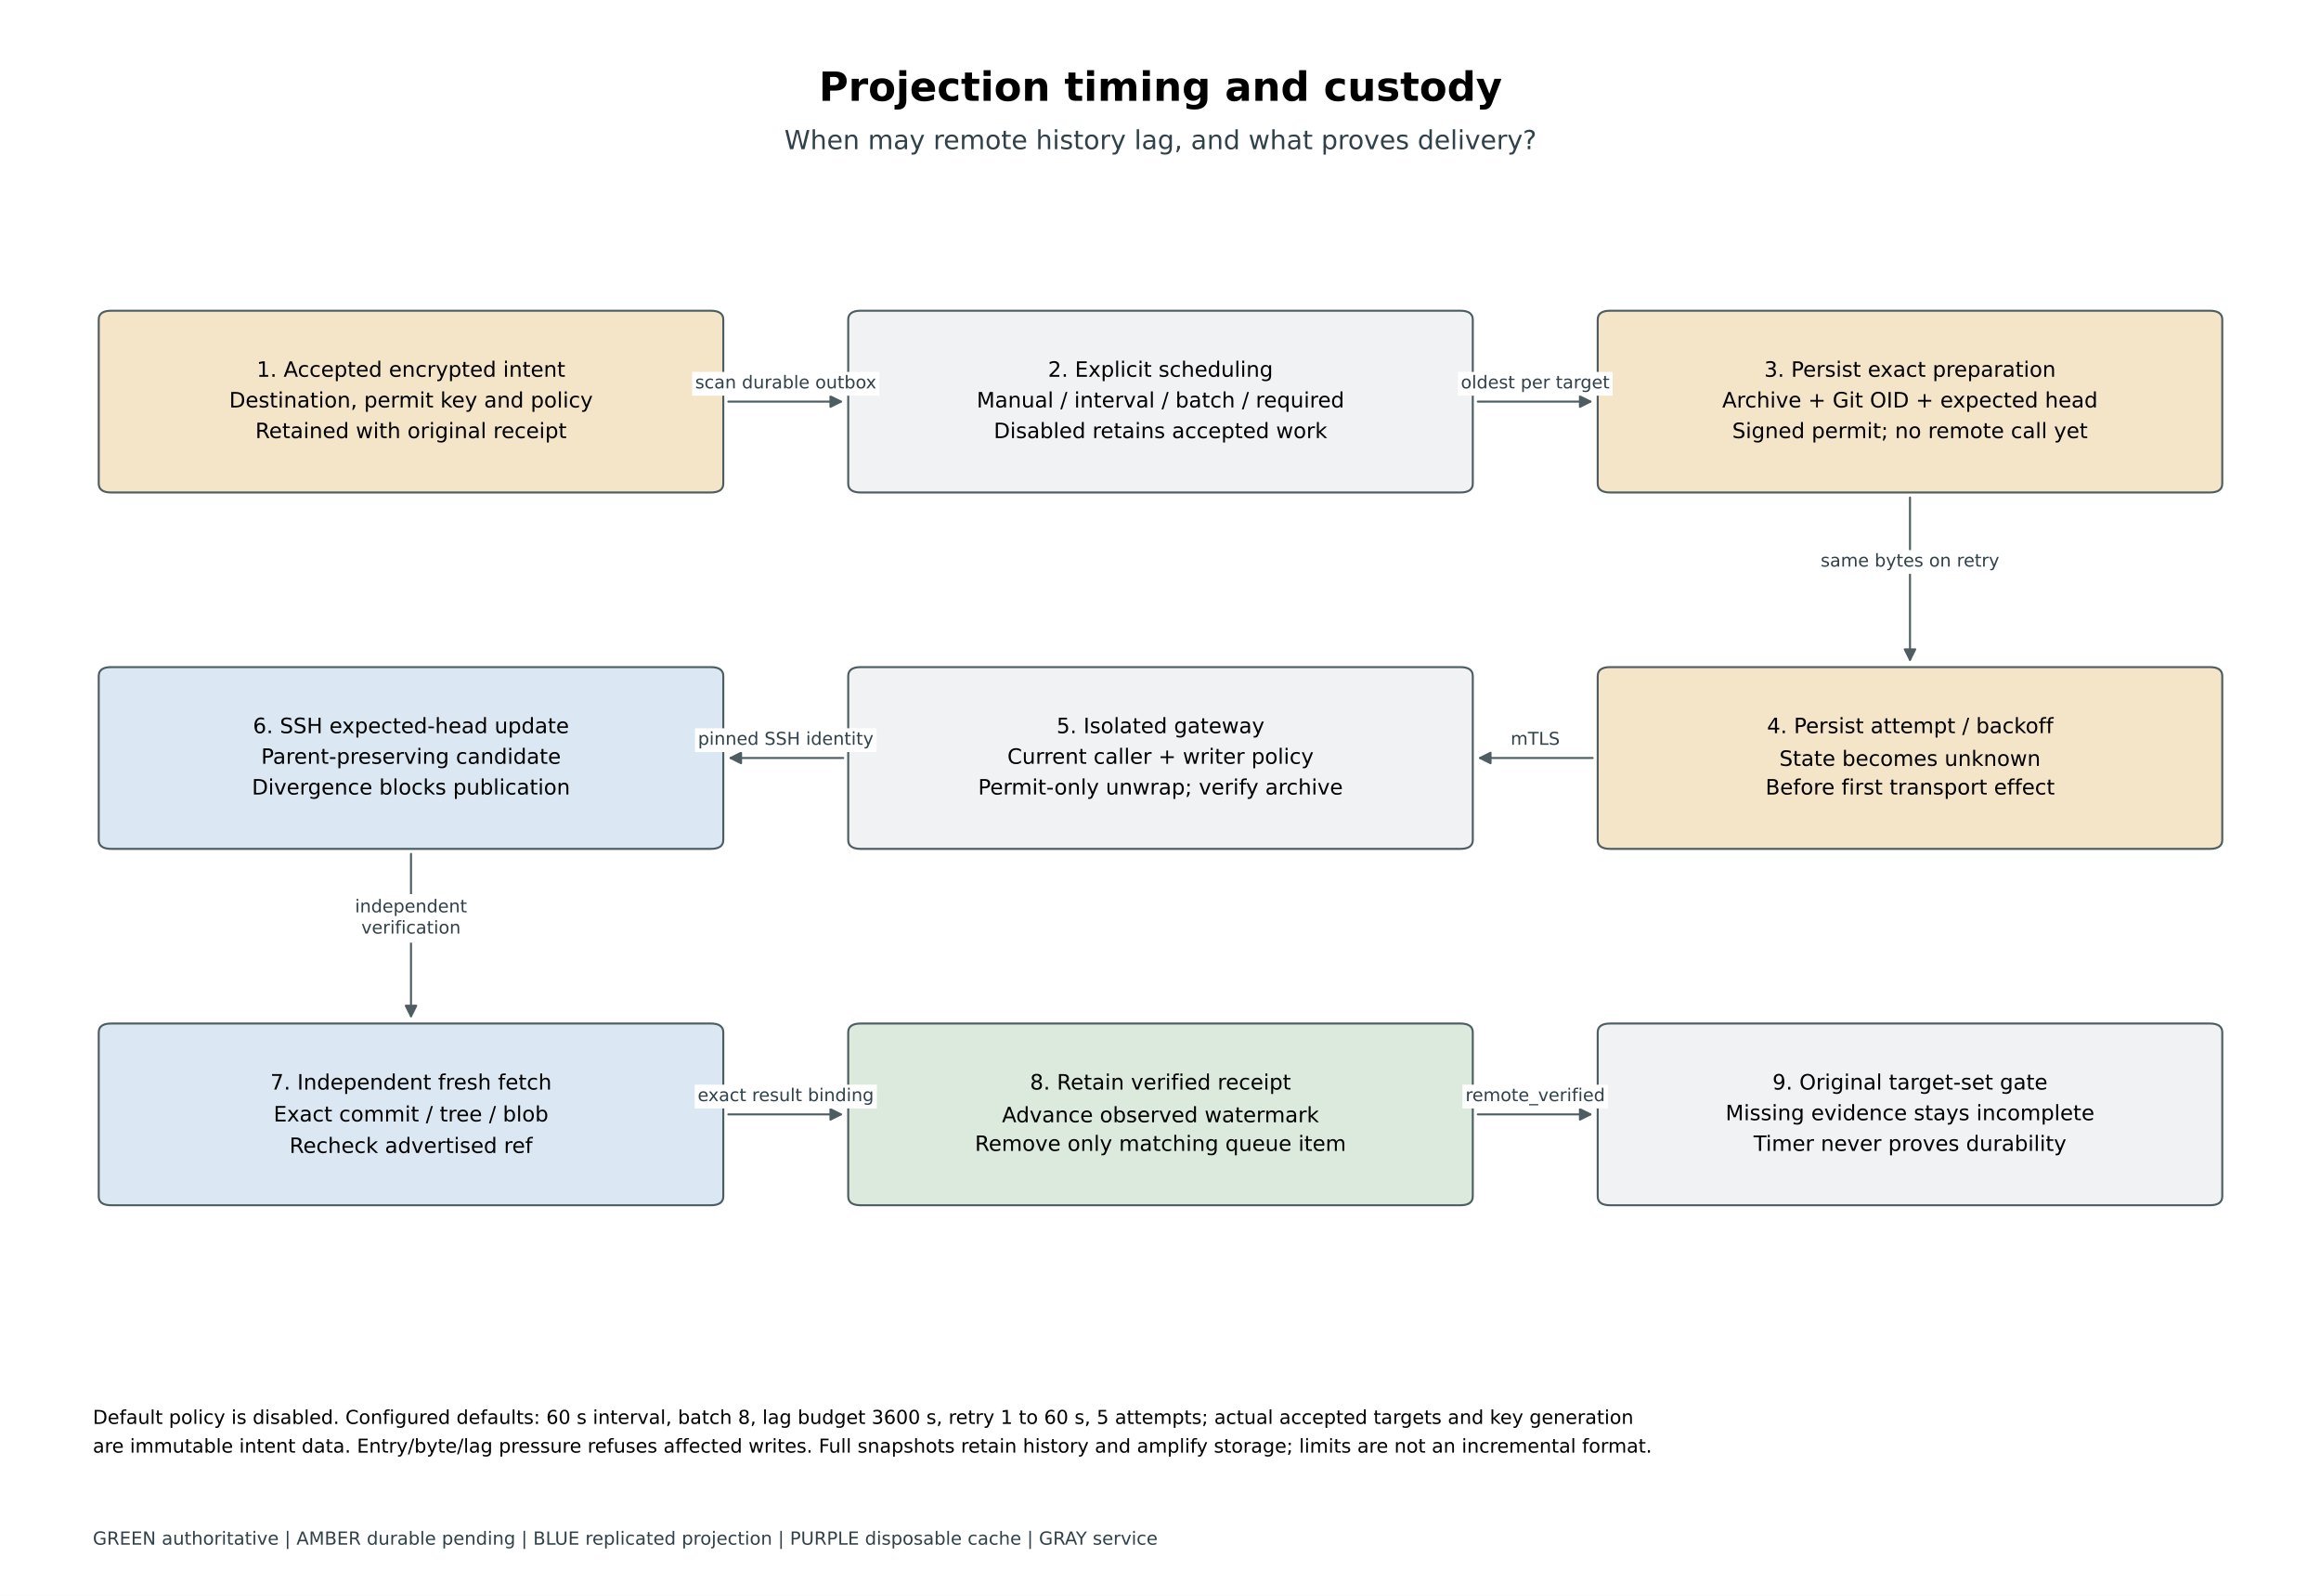
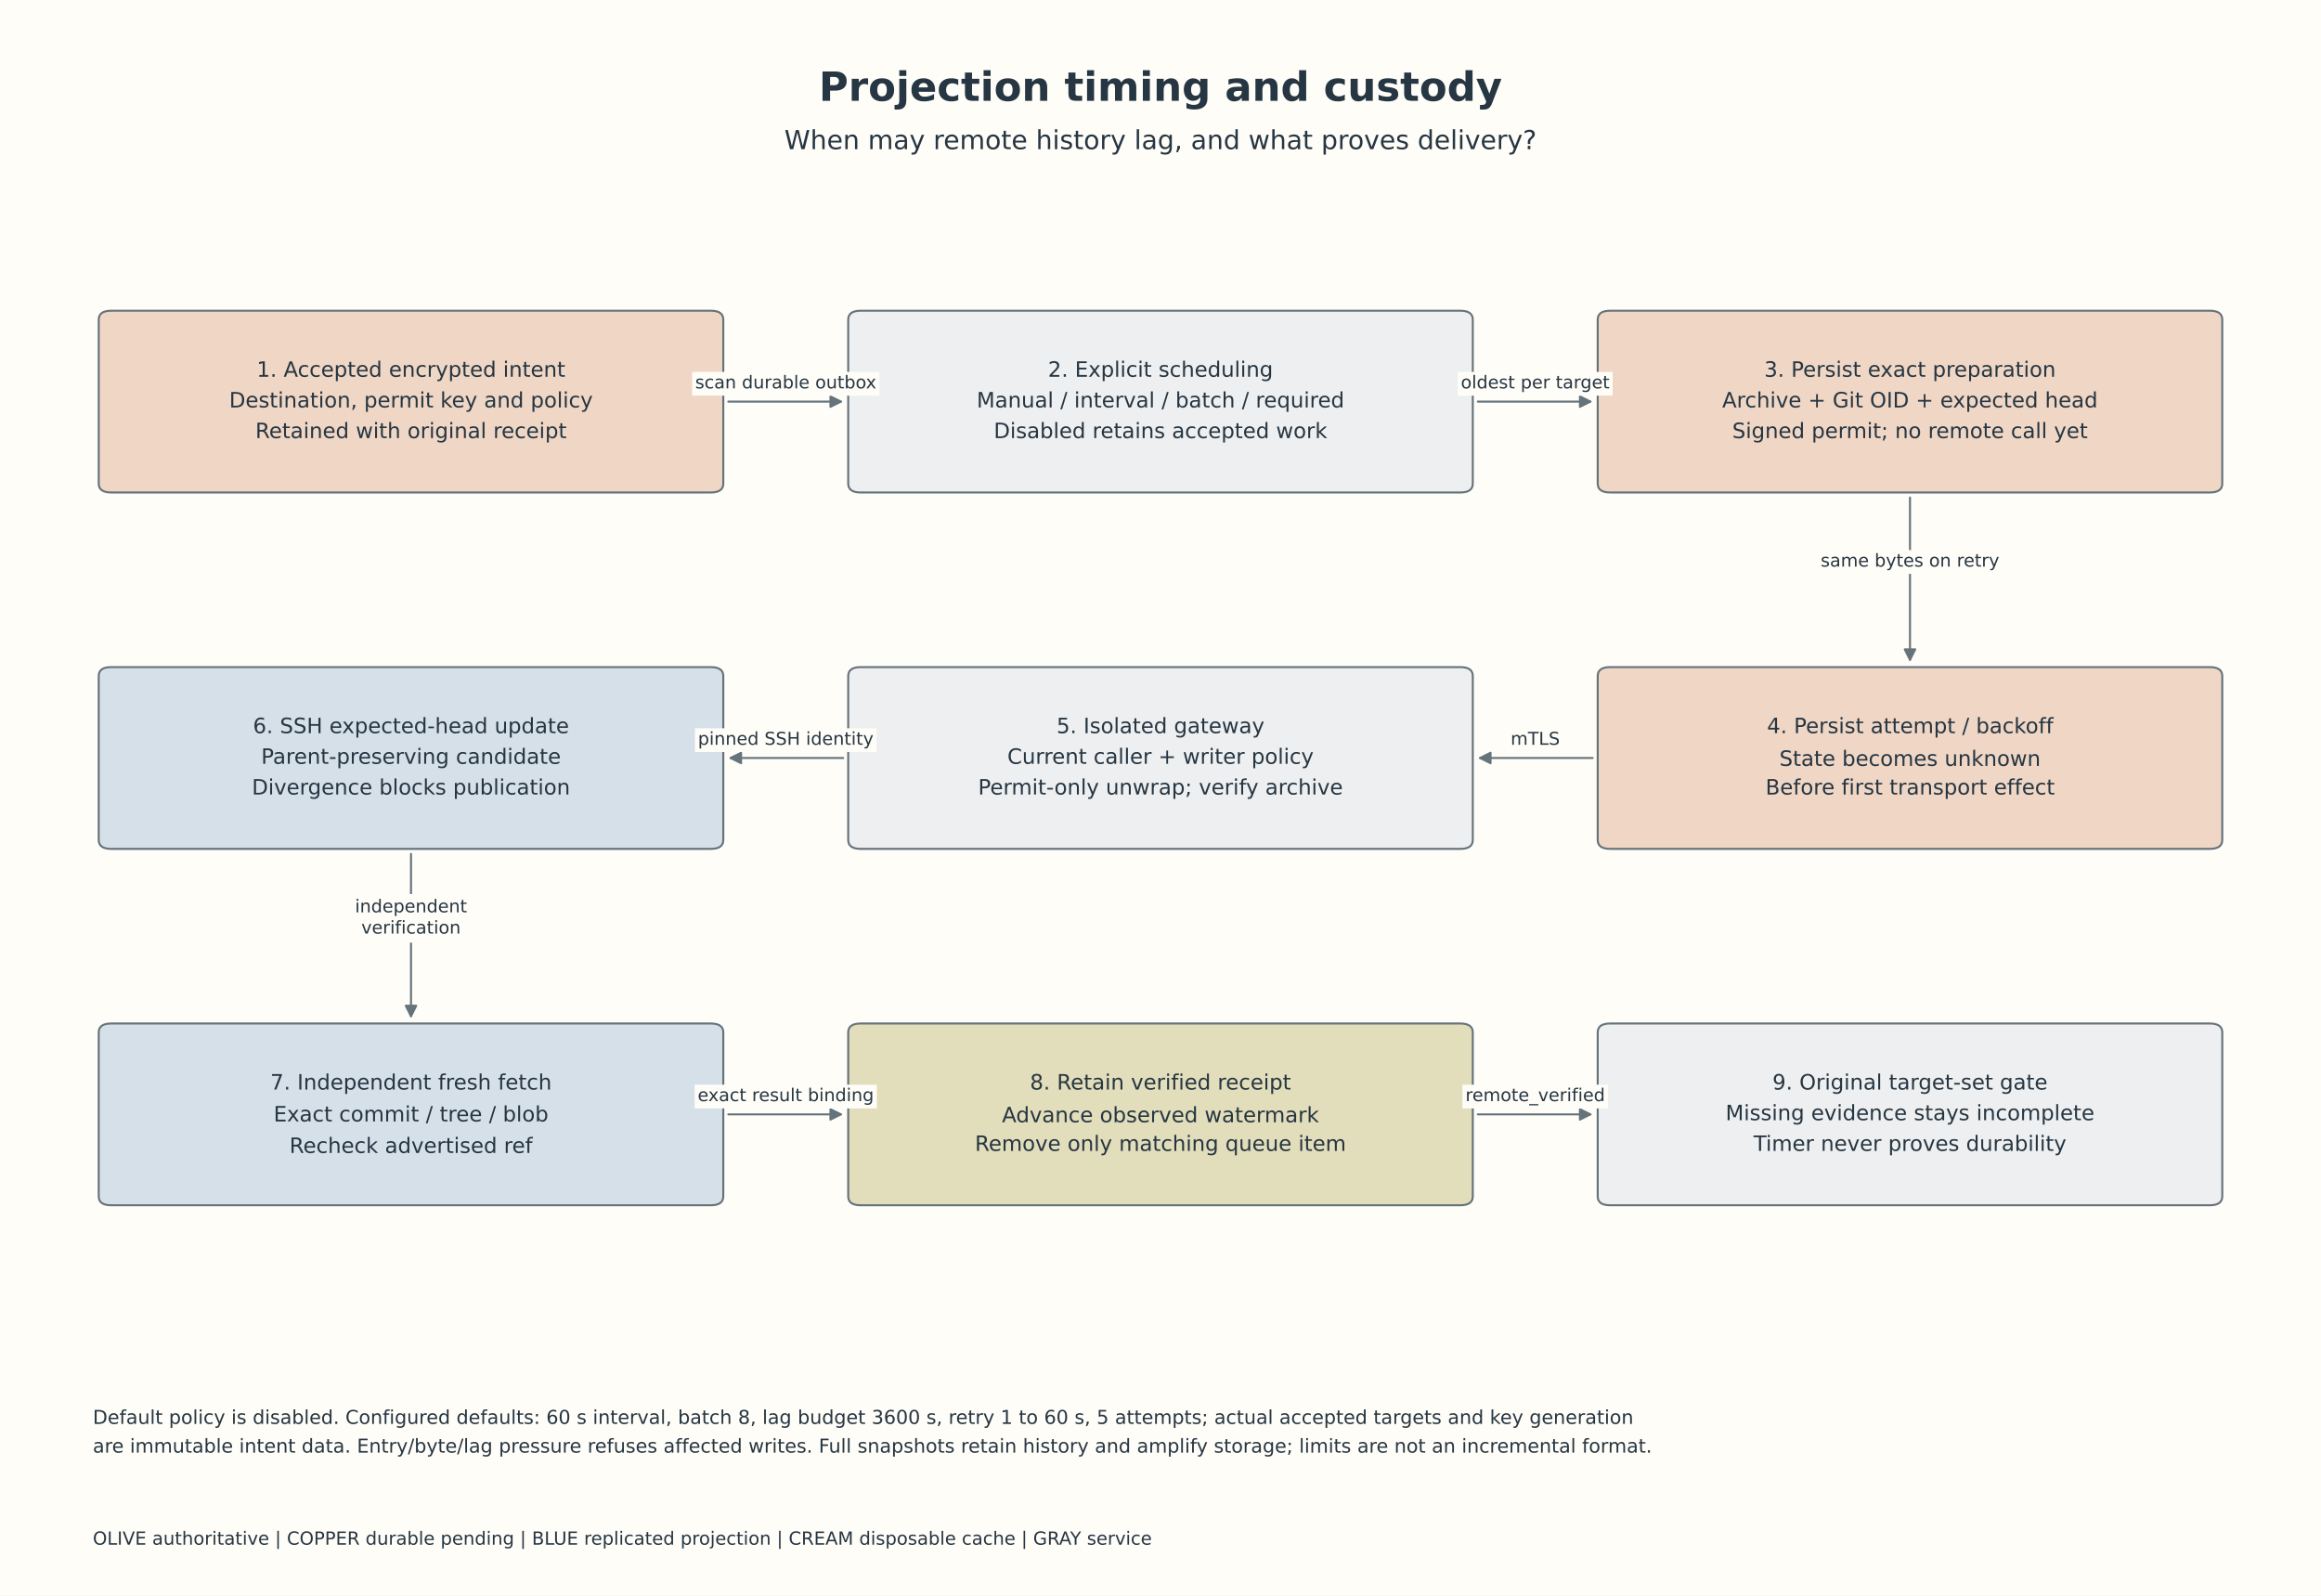
<svg xmlns="http://www.w3.org/2000/svg" width="1152pt" height="792pt" viewBox="0 0 1152 792" version="1.1">
  <defs>
    <style type="text/css">*{stroke-linejoin: round; stroke-linecap: butt}</style>
  </defs>
  <g id="figure_1">
    <g id="patch_1">
-       <path d="M 0,792  L 1152,792  L 1152,0  L 0,0  z " style="fill: #ffffff" />
+       <path d="M 0,792  L 1152,792  L 1152,0  L 0,0  z " style="fill: #fffdf8" />
    </g>
    <g id="axes_1">
      <g id="patch_2">
-         <path d="M 361.498,199.32  Q 389.999,199.32,417.382,199.32  " clip-path="url(#pd3b4f65bce)" style="fill: none; stroke: #4d5d61; stroke-linecap: round" />
-         <path d="M 412.182,196.72  L 417.382,199.32  L 412.182,201.92  z " clip-path="url(#pd3b4f65bce)" style="fill: #4d5d61; stroke: #4d5d61; stroke-linecap: round" />
+         <path d="M 361.498,199.32  Q 389.999,199.32,417.382,199.32  " clip-path="url(#pd3b4f65bce)" style="fill: none; stroke: #65737b; stroke-linecap: round" />
+         <path d="M 412.182,196.72  L 417.382,199.32  L 412.182,201.92  z " clip-path="url(#pd3b4f65bce)" style="fill: #65737b; stroke: #65737b; stroke-linecap: round" />
      </g>
      <g id="patch_3">
-         <path d="M 733.498,199.32  Q 761.999,199.32,789.382,199.32  " clip-path="url(#pd3b4f65bce)" style="fill: none; stroke: #4d5d61; stroke-linecap: round" />
-         <path d="M 784.182,196.72  L 789.382,199.32  L 784.182,201.92  z " clip-path="url(#pd3b4f65bce)" style="fill: #4d5d61; stroke: #4d5d61; stroke-linecap: round" />
+         <path d="M 733.498,199.32  Q 761.999,199.32,789.382,199.32  " clip-path="url(#pd3b4f65bce)" style="fill: none; stroke: #65737b; stroke-linecap: round" />
+         <path d="M 784.182,196.72  L 789.382,199.32  L 784.182,201.92  z " clip-path="url(#pd3b4f65bce)" style="fill: #65737b; stroke: #65737b; stroke-linecap: round" />
      </g>
      <g id="patch_4">
-         <path d="M 948,246.925  Q 948,287.761,948,327.48  " clip-path="url(#pd3b4f65bce)" style="fill: none; stroke: #4d5d61; stroke-linecap: round" />
-         <path d="M 950.6,322.28  L 948,327.48  L 945.4,322.28  z " clip-path="url(#pd3b4f65bce)" style="fill: #4d5d61; stroke: #4d5d61; stroke-linecap: round" />
+         <path d="M 948,246.925  Q 948,287.761,948,327.48  " clip-path="url(#pd3b4f65bce)" style="fill: none; stroke: #65737b; stroke-linecap: round" />
+         <path d="M 950.6,322.28  L 948,327.48  L 945.4,322.28  z " clip-path="url(#pd3b4f65bce)" style="fill: #65737b; stroke: #65737b; stroke-linecap: round" />
      </g>
      <g id="patch_5">
-         <path d="M 790.502,376.2  Q 762.001,376.2,734.618,376.2  " clip-path="url(#pd3b4f65bce)" style="fill: none; stroke: #4d5d61; stroke-linecap: round" />
-         <path d="M 739.818,378.8  L 734.618,376.2  L 739.818,373.6  z " clip-path="url(#pd3b4f65bce)" style="fill: #4d5d61; stroke: #4d5d61; stroke-linecap: round" />
+         <path d="M 790.502,376.2  Q 762.001,376.2,734.618,376.2  " clip-path="url(#pd3b4f65bce)" style="fill: none; stroke: #65737b; stroke-linecap: round" />
+         <path d="M 739.818,378.8  L 734.618,376.2  L 739.818,373.6  z " clip-path="url(#pd3b4f65bce)" style="fill: #65737b; stroke: #65737b; stroke-linecap: round" />
      </g>
      <g id="patch_6">
-         <path d="M 418.502,376.2  Q 390.001,376.2,362.618,376.2  " clip-path="url(#pd3b4f65bce)" style="fill: none; stroke: #4d5d61; stroke-linecap: round" />
-         <path d="M 367.818,378.8  L 362.618,376.2  L 367.818,373.6  z " clip-path="url(#pd3b4f65bce)" style="fill: #4d5d61; stroke: #4d5d61; stroke-linecap: round" />
+         <path d="M 418.502,376.2  Q 390.001,376.2,362.618,376.2  " clip-path="url(#pd3b4f65bce)" style="fill: none; stroke: #65737b; stroke-linecap: round" />
+         <path d="M 367.818,378.8  L 362.618,376.2  L 367.818,373.6  z " clip-path="url(#pd3b4f65bce)" style="fill: #65737b; stroke: #65737b; stroke-linecap: round" />
      </g>
      <g id="patch_7">
-         <path d="M 204,423.805  Q 204,464.641,204,504.36  " clip-path="url(#pd3b4f65bce)" style="fill: none; stroke: #4d5d61; stroke-linecap: round" />
-         <path d="M 206.6,499.16  L 204,504.36  L 201.4,499.16  z " clip-path="url(#pd3b4f65bce)" style="fill: #4d5d61; stroke: #4d5d61; stroke-linecap: round" />
+         <path d="M 204,423.805  Q 204,464.641,204,504.36  " clip-path="url(#pd3b4f65bce)" style="fill: none; stroke: #65737b; stroke-linecap: round" />
+         <path d="M 206.6,499.16  L 204,504.36  L 201.4,499.16  z " clip-path="url(#pd3b4f65bce)" style="fill: #65737b; stroke: #65737b; stroke-linecap: round" />
      </g>
      <g id="patch_8">
-         <path d="M 361.498,553.08  Q 389.999,553.08,417.382,553.08  " clip-path="url(#pd3b4f65bce)" style="fill: none; stroke: #4d5d61; stroke-linecap: round" />
-         <path d="M 412.182,550.48  L 417.382,553.08  L 412.182,555.68  z " clip-path="url(#pd3b4f65bce)" style="fill: #4d5d61; stroke: #4d5d61; stroke-linecap: round" />
+         <path d="M 361.498,553.08  Q 389.999,553.08,417.382,553.08  " clip-path="url(#pd3b4f65bce)" style="fill: none; stroke: #65737b; stroke-linecap: round" />
+         <path d="M 412.182,550.48  L 417.382,553.08  L 412.182,555.68  z " clip-path="url(#pd3b4f65bce)" style="fill: #65737b; stroke: #65737b; stroke-linecap: round" />
      </g>
      <g id="patch_9">
-         <path d="M 733.498,553.08  Q 761.999,553.08,789.382,553.08  " clip-path="url(#pd3b4f65bce)" style="fill: none; stroke: #4d5d61; stroke-linecap: round" />
-         <path d="M 784.182,550.48  L 789.382,553.08  L 784.182,555.68  z " clip-path="url(#pd3b4f65bce)" style="fill: #4d5d61; stroke: #4d5d61; stroke-linecap: round" />
+         <path d="M 733.498,553.08  Q 761.999,553.08,789.382,553.08  " clip-path="url(#pd3b4f65bce)" style="fill: none; stroke: #65737b; stroke-linecap: round" />
+         <path d="M 784.182,550.48  L 789.382,553.08  L 784.182,555.68  z " clip-path="url(#pd3b4f65bce)" style="fill: #65737b; stroke: #65737b; stroke-linecap: round" />
      </g>
      <g id="patch_10">
-         <path d="M 55.2,244.424  L 352.8,244.424  Q 359,244.424,359,240.002  L 359,158.638  Q 359,154.216,352.8,154.216  L 55.2,154.216  Q 49,154.216,49,158.638  L 49,240.002  Q 49,244.424,55.2,244.424  z " clip-path="url(#pd3b4f65bce)" style="fill: #f4e5c8; stroke: #4d5d61; stroke-linejoin: miter" />
+         <path d="M 55.2,244.424  L 352.8,244.424  Q 359,244.424,359,240.002  L 359,158.638  Q 359,154.216,352.8,154.216  L 55.2,154.216  Q 49,154.216,49,158.638  L 49,240.002  Q 49,244.424,55.2,244.424  z " clip-path="url(#pd3b4f65bce)" style="fill: #efd6c5; stroke: #65737b; stroke-linejoin: miter" />
      </g>
      <g id="patch_11">
-         <path d="M 427.2,244.424  L 724.8,244.424  Q 731,244.424,731,240.002  L 731,158.638  Q 731,154.216,724.8,154.216  L 427.2,154.216  Q 421,154.216,421,158.638  L 421,240.002  Q 421,244.424,427.2,244.424  z " clip-path="url(#pd3b4f65bce)" style="fill: #f0f2f3; stroke: #4d5d61; stroke-linejoin: miter" />
+         <path d="M 427.2,244.424  L 724.8,244.424  Q 731,244.424,731,240.002  L 731,158.638  Q 731,154.216,724.8,154.216  L 427.2,154.216  Q 421,154.216,421,158.638  L 421,240.002  Q 421,244.424,427.2,244.424  z " clip-path="url(#pd3b4f65bce)" style="fill: #eeeff0; stroke: #65737b; stroke-linejoin: miter" />
      </g>
      <g id="patch_12">
-         <path d="M 799.2,244.424  L 1096.8,244.424  Q 1103,244.424,1103,240.002  L 1103,158.638  Q 1103,154.216,1096.8,154.216  L 799.2,154.216  Q 793,154.216,793,158.638  L 793,240.002  Q 793,244.424,799.2,244.424  z " clip-path="url(#pd3b4f65bce)" style="fill: #f4e5c8; stroke: #4d5d61; stroke-linejoin: miter" />
+         <path d="M 799.2,244.424  L 1096.8,244.424  Q 1103,244.424,1103,240.002  L 1103,158.638  Q 1103,154.216,1096.8,154.216  L 799.2,154.216  Q 793,154.216,793,158.638  L 793,240.002  Q 793,244.424,799.2,244.424  z " clip-path="url(#pd3b4f65bce)" style="fill: #efd6c5; stroke: #65737b; stroke-linejoin: miter" />
      </g>
      <g id="patch_13">
-         <path d="M 799.2,421.304  L 1096.8,421.304  Q 1103,421.304,1103,416.882  L 1103,335.518  Q 1103,331.096,1096.8,331.096  L 799.2,331.096  Q 793,331.096,793,335.518  L 793,416.882  Q 793,421.304,799.2,421.304  z " clip-path="url(#pd3b4f65bce)" style="fill: #f4e5c8; stroke: #4d5d61; stroke-linejoin: miter" />
+         <path d="M 799.2,421.304  L 1096.8,421.304  Q 1103,421.304,1103,416.882  L 1103,335.518  Q 1103,331.096,1096.8,331.096  L 799.2,331.096  Q 793,331.096,793,335.518  L 793,416.882  Q 793,421.304,799.2,421.304  z " clip-path="url(#pd3b4f65bce)" style="fill: #efd6c5; stroke: #65737b; stroke-linejoin: miter" />
      </g>
      <g id="patch_14">
-         <path d="M 427.2,421.304  L 724.8,421.304  Q 731,421.304,731,416.882  L 731,335.518  Q 731,331.096,724.8,331.096  L 427.2,331.096  Q 421,331.096,421,335.518  L 421,416.882  Q 421,421.304,427.2,421.304  z " clip-path="url(#pd3b4f65bce)" style="fill: #f0f2f3; stroke: #4d5d61; stroke-linejoin: miter" />
+         <path d="M 427.2,421.304  L 724.8,421.304  Q 731,421.304,731,416.882  L 731,335.518  Q 731,331.096,724.8,331.096  L 427.2,331.096  Q 421,331.096,421,335.518  L 421,416.882  Q 421,421.304,427.2,421.304  z " clip-path="url(#pd3b4f65bce)" style="fill: #eeeff0; stroke: #65737b; stroke-linejoin: miter" />
      </g>
      <g id="patch_15">
-         <path d="M 55.2,421.304  L 352.8,421.304  Q 359,421.304,359,416.882  L 359,335.518  Q 359,331.096,352.8,331.096  L 55.2,331.096  Q 49,331.096,49,335.518  L 49,416.882  Q 49,421.304,55.2,421.304  z " clip-path="url(#pd3b4f65bce)" style="fill: #dbe8f3; stroke: #4d5d61; stroke-linejoin: miter" />
+         <path d="M 55.2,421.304  L 352.8,421.304  Q 359,421.304,359,416.882  L 359,335.518  Q 359,331.096,352.8,331.096  L 55.2,331.096  Q 49,331.096,49,335.518  L 49,416.882  Q 49,421.304,55.2,421.304  z " clip-path="url(#pd3b4f65bce)" style="fill: #d6e0e9; stroke: #65737b; stroke-linejoin: miter" />
      </g>
      <g id="patch_16">
-         <path d="M 55.2,598.184  L 352.8,598.184  Q 359,598.184,359,593.762  L 359,512.398  Q 359,507.976,352.8,507.976  L 55.2,507.976  Q 49,507.976,49,512.398  L 49,593.762  Q 49,598.184,55.2,598.184  z " clip-path="url(#pd3b4f65bce)" style="fill: #dbe8f3; stroke: #4d5d61; stroke-linejoin: miter" />
+         <path d="M 55.2,598.184  L 352.8,598.184  Q 359,598.184,359,593.762  L 359,512.398  Q 359,507.976,352.8,507.976  L 55.2,507.976  Q 49,507.976,49,512.398  L 49,593.762  Q 49,598.184,55.2,598.184  z " clip-path="url(#pd3b4f65bce)" style="fill: #d6e0e9; stroke: #65737b; stroke-linejoin: miter" />
      </g>
      <g id="patch_17">
-         <path d="M 427.2,598.184  L 724.8,598.184  Q 731,598.184,731,593.762  L 731,512.398  Q 731,507.976,724.8,507.976  L 427.2,507.976  Q 421,507.976,421,512.398  L 421,593.762  Q 421,598.184,427.2,598.184  z " clip-path="url(#pd3b4f65bce)" style="fill: #dceade; stroke: #4d5d61; stroke-linejoin: miter" />
+         <path d="M 427.2,598.184  L 724.8,598.184  Q 731,598.184,731,593.762  L 731,512.398  Q 731,507.976,724.8,507.976  L 427.2,507.976  Q 421,507.976,421,512.398  L 421,593.762  Q 421,598.184,427.2,598.184  z " clip-path="url(#pd3b4f65bce)" style="fill: #e2ddba; stroke: #65737b; stroke-linejoin: miter" />
      </g>
      <g id="patch_18">
-         <path d="M 799.2,598.184  L 1096.8,598.184  Q 1103,598.184,1103,593.762  L 1103,512.398  Q 1103,507.976,1096.8,507.976  L 799.2,507.976  Q 793,507.976,793,512.398  L 793,593.762  Q 793,598.184,799.2,598.184  z " clip-path="url(#pd3b4f65bce)" style="fill: #f0f2f3; stroke: #4d5d61; stroke-linejoin: miter" />
+         <path d="M 799.2,598.184  L 1096.8,598.184  Q 1103,598.184,1103,593.762  L 1103,512.398  Q 1103,507.976,1096.8,507.976  L 799.2,507.976  Q 793,507.976,793,512.398  L 793,593.762  Q 793,598.184,799.2,598.184  z " clip-path="url(#pd3b4f65bce)" style="fill: #eeeff0; stroke: #65737b; stroke-linejoin: miter" />
      </g>
      <g id="text_1">
-         <text style="font-size: 10.5px; font-family: 'DejaVu Sans'" transform="translate(127.4041 186.9923)">1. Accepted encrypted intent</text>
-         <text style="font-size: 10.5px; font-family: 'DejaVu Sans'" transform="translate(113.7476 202.2173)">Destination, permit key and policy</text>
-         <text style="font-size: 10.5px; font-family: 'DejaVu Sans'" transform="translate(126.7266 217.4423)">Retained with original receipt</text>
+         <text style="font-size: 10.5px; font-family: 'DejaVu Sans'; fill: #263642" transform="translate(127.4041 186.9923)">1. Accepted encrypted intent</text>
+         <text style="font-size: 10.5px; font-family: 'DejaVu Sans'; fill: #263642" transform="translate(113.7476 202.2173)">Destination, permit key and policy</text>
+         <text style="font-size: 10.5px; font-family: 'DejaVu Sans'; fill: #263642" transform="translate(126.7266 217.4423)">Retained with original receipt</text>
      </g>
      <g id="text_2">
-         <text style="font-size: 10.5px; font-family: 'DejaVu Sans'" transform="translate(520.1597 186.9923)">2. Explicit scheduling</text>
-         <text style="font-size: 10.5px; font-family: 'DejaVu Sans'" transform="translate(484.7706 202.2173)">Manual / interval / batch / required</text>
-         <text style="font-size: 10.5px; font-family: 'DejaVu Sans'" transform="translate(493.2379 217.4423)">Disabled retains accepted work</text>
+         <text style="font-size: 10.5px; font-family: 'DejaVu Sans'; fill: #263642" transform="translate(520.1597 186.9923)">2. Explicit scheduling</text>
+         <text style="font-size: 10.5px; font-family: 'DejaVu Sans'; fill: #263642" transform="translate(484.7706 202.2173)">Manual / interval / batch / required</text>
+         <text style="font-size: 10.5px; font-family: 'DejaVu Sans'; fill: #263642" transform="translate(493.2379 217.4423)">Disabled retains accepted work</text>
      </g>
      <g id="text_3">
-         <text style="font-size: 10.5px; font-family: 'DejaVu Sans'" transform="translate(875.6361 186.9923)">3. Persist exact preparation</text>
-         <text style="font-size: 10.5px; font-family: 'DejaVu Sans'" transform="translate(854.8125 202.2173)">Archive + Git OID + expected head</text>
-         <text style="font-size: 10.5px; font-family: 'DejaVu Sans'" transform="translate(859.7696 217.4423)">Signed permit; no remote call yet</text>
+         <text style="font-size: 10.5px; font-family: 'DejaVu Sans'; fill: #263642" transform="translate(875.6361 186.9923)">3. Persist exact preparation</text>
+         <text style="font-size: 10.5px; font-family: 'DejaVu Sans'; fill: #263642" transform="translate(854.8125 202.2173)">Archive + Git OID + expected head</text>
+         <text style="font-size: 10.5px; font-family: 'DejaVu Sans'; fill: #263642" transform="translate(859.7696 217.4423)">Signed permit; no remote call yet</text>
      </g>
      <g id="text_4">
-         <text style="font-size: 10.5px; font-family: 'DejaVu Sans'" transform="translate(877.0069 363.8723)">4. Persist attempt / backoff</text>
-         <text style="font-size: 10.5px; font-family: 'DejaVu Sans'" transform="translate(883.1699 380.1145)">State becomes unknown</text>
-         <text style="font-size: 10.5px; font-family: 'DejaVu Sans'" transform="translate(876.2907 394.3223)">Before first transport effect</text>
+         <text style="font-size: 10.5px; font-family: 'DejaVu Sans'; fill: #263642" transform="translate(877.0069 363.8723)">4. Persist attempt / backoff</text>
+         <text style="font-size: 10.5px; font-family: 'DejaVu Sans'; fill: #263642" transform="translate(883.1699 380.1145)">State becomes unknown</text>
+         <text style="font-size: 10.5px; font-family: 'DejaVu Sans'; fill: #263642" transform="translate(876.2907 394.3223)">Before first transport effect</text>
      </g>
      <g id="text_5">
-         <text style="font-size: 10.5px; font-family: 'DejaVu Sans'" transform="translate(524.404 363.8723)">5. Isolated gateway</text>
-         <text style="font-size: 10.5px; font-family: 'DejaVu Sans'" transform="translate(499.9857 379.0973)">Current caller + writer policy</text>
-         <text style="font-size: 10.5px; font-family: 'DejaVu Sans'" transform="translate(485.4785 394.3223)">Permit-only unwrap; verify archive</text>
+         <text style="font-size: 10.5px; font-family: 'DejaVu Sans'; fill: #263642" transform="translate(524.404 363.8723)">5. Isolated gateway</text>
+         <text style="font-size: 10.5px; font-family: 'DejaVu Sans'; fill: #263642" transform="translate(499.9857 379.0973)">Current caller + writer policy</text>
+         <text style="font-size: 10.5px; font-family: 'DejaVu Sans'; fill: #263642" transform="translate(485.4785 394.3223)">Permit-only unwrap; verify archive</text>
      </g>
      <g id="text_6">
-         <text style="font-size: 10.5px; font-family: 'DejaVu Sans'" transform="translate(125.5535 363.8723)">6. SSH expected-head update</text>
-         <text style="font-size: 10.5px; font-family: 'DejaVu Sans'" transform="translate(129.6149 379.0973)">Parent-preserving candidate</text>
-         <text style="font-size: 10.5px; font-family: 'DejaVu Sans'" transform="translate(125.0146 394.3223)">Divergence blocks publication</text>
+         <text style="font-size: 10.5px; font-family: 'DejaVu Sans'; fill: #263642" transform="translate(125.5535 363.8723)">6. SSH expected-head update</text>
+         <text style="font-size: 10.5px; font-family: 'DejaVu Sans'; fill: #263642" transform="translate(129.6149 379.0973)">Parent-preserving candidate</text>
+         <text style="font-size: 10.5px; font-family: 'DejaVu Sans'; fill: #263642" transform="translate(125.0146 394.3223)">Divergence blocks publication</text>
      </g>
      <g id="text_7">
-         <text style="font-size: 10.5px; font-family: 'DejaVu Sans'" transform="translate(134.1734 540.7523)">7. Independent fresh fetch</text>
-         <text style="font-size: 10.5px; font-family: 'DejaVu Sans'" transform="translate(135.7918 556.5819)">Exact commit / tree / blob</text>
-         <text style="font-size: 10.5px; font-family: 'DejaVu Sans'" transform="translate(143.6668 572.2195)">Recheck advertised ref</text>
+         <text style="font-size: 10.5px; font-family: 'DejaVu Sans'; fill: #263642" transform="translate(134.1734 540.7523)">7. Independent fresh fetch</text>
+         <text style="font-size: 10.5px; font-family: 'DejaVu Sans'; fill: #263642" transform="translate(135.7918 556.5819)">Exact commit / tree / blob</text>
+         <text style="font-size: 10.5px; font-family: 'DejaVu Sans'; fill: #263642" transform="translate(143.6668 572.2195)">Recheck advertised ref</text>
      </g>
      <g id="text_8">
-         <text style="font-size: 10.5px; font-family: 'DejaVu Sans'" transform="translate(511.2175 540.7523)">8. Retain verified receipt</text>
-         <text style="font-size: 10.5px; font-family: 'DejaVu Sans'" transform="translate(497.3271 556.9945)">Advance observed watermark</text>
-         <text style="font-size: 10.5px; font-family: 'DejaVu Sans'" transform="translate(483.883 571.2023)">Remove only matching queue item</text>
+         <text style="font-size: 10.5px; font-family: 'DejaVu Sans'; fill: #263642" transform="translate(511.2175 540.7523)">8. Retain verified receipt</text>
+         <text style="font-size: 10.5px; font-family: 'DejaVu Sans'; fill: #263642" transform="translate(497.3271 556.9945)">Advance observed watermark</text>
+         <text style="font-size: 10.5px; font-family: 'DejaVu Sans'; fill: #263642" transform="translate(483.883 571.2023)">Remove only matching queue item</text>
      </g>
      <g id="text_9">
-         <text style="font-size: 10.5px; font-family: 'DejaVu Sans'" transform="translate(879.7221 540.7523)">9. Original target-set gate</text>
-         <text style="font-size: 10.5px; font-family: 'DejaVu Sans'" transform="translate(856.4523 555.9773)">Missing evidence stays incomplete</text>
-         <text style="font-size: 10.5px; font-family: 'DejaVu Sans'" transform="translate(870.3648 571.2023)">Timer never proves durability</text>
+         <text style="font-size: 10.5px; font-family: 'DejaVu Sans'; fill: #263642" transform="translate(879.7221 540.7523)">9. Original target-set gate</text>
+         <text style="font-size: 10.5px; font-family: 'DejaVu Sans'; fill: #263642" transform="translate(856.4523 555.9773)">Missing evidence stays incomplete</text>
+         <text style="font-size: 10.5px; font-family: 'DejaVu Sans'; fill: #263642" transform="translate(870.3648 571.2023)">Timer never proves durability</text>
      </g>
      <g id="text_10">
        <g id="patch_19">
-           <path d="M 343.541,196.372  L 436.459,196.372  L 436.459,184.58  L 343.541,184.58  z " style="fill: #ffffff" />
+           <path d="M 343.541,196.372  L 436.459,196.372  L 436.459,184.58  L 343.541,184.58  z " style="fill: #fffdf8" />
        </g>
-         <text style="font-size: 8.8px; font-family: 'DejaVu Sans'; text-anchor: middle; fill: #30414a" x="390" y="192.762" transform="rotate(-0 390 192.7623)">scan durable outbox</text>
+         <text style="font-size: 8.8px; font-family: 'DejaVu Sans'; text-anchor: middle; fill: #263642" x="390" y="192.762" transform="rotate(-0 390 192.7623)">scan durable outbox</text>
      </g>
      <g id="text_11">
        <g id="patch_20">
-           <path d="M 723.587,196.372  L 800.413,196.372  L 800.413,184.58  L 723.587,184.58  z " style="fill: #ffffff" />
+           <path d="M 723.587,196.372  L 800.413,196.372  L 800.413,184.58  L 723.587,184.58  z " style="fill: #fffdf8" />
        </g>
-         <text style="font-size: 8.8px; font-family: 'DejaVu Sans'; text-anchor: middle; fill: #30414a" x="762" y="192.762" transform="rotate(-0 762 192.7623)">oldest per target</text>
+         <text style="font-size: 8.8px; font-family: 'DejaVu Sans'; text-anchor: middle; fill: #263642" x="762" y="192.762" transform="rotate(-0 762 192.7623)">oldest per target</text>
      </g>
      <g id="text_12">
        <g id="patch_21">
-           <path d="M 902.167,284.812  L 993.833,284.812  L 993.833,273.02  L 902.167,273.02  z " style="fill: #ffffff" />
+           <path d="M 902.167,284.812  L 993.833,284.812  L 993.833,273.02  L 902.167,273.02  z " style="fill: #fffdf8" />
        </g>
-         <text style="font-size: 8.8px; font-family: 'DejaVu Sans'; text-anchor: middle; fill: #30414a" x="948" y="281.202" transform="rotate(-0 948 281.2023)">same bytes on retry</text>
+         <text style="font-size: 8.8px; font-family: 'DejaVu Sans'; text-anchor: middle; fill: #263642" x="948" y="281.202" transform="rotate(-0 948 281.2023)">same bytes on retry</text>
      </g>
      <g id="text_13">
        <g id="patch_22">
-           <path d="M 748.286,373.252  L 775.714,373.252  L 775.714,361.46  L 748.286,361.46  z " style="fill: #ffffff" />
+           <path d="M 748.286,373.252  L 775.714,373.252  L 775.714,361.46  L 748.286,361.46  z " style="fill: #fffdf8" />
        </g>
-         <text style="font-size: 8.8px; font-family: 'DejaVu Sans'; text-anchor: middle; fill: #30414a" x="762" y="369.642" transform="rotate(-0 762 369.6419)">mTLS</text>
+         <text style="font-size: 8.8px; font-family: 'DejaVu Sans'; text-anchor: middle; fill: #263642" x="762" y="369.642" transform="rotate(-0 762 369.6419)">mTLS</text>
      </g>
      <g id="text_14">
        <g id="patch_23">
-           <path d="M 344.93,373.252  L 435.07,373.252  L 435.07,361.46  L 344.93,361.46  z " style="fill: #ffffff" />
+           <path d="M 344.93,373.252  L 435.07,373.252  L 435.07,361.46  L 344.93,361.46  z " style="fill: #fffdf8" />
        </g>
-         <text style="font-size: 8.8px; font-family: 'DejaVu Sans'; text-anchor: middle; fill: #30414a" x="390" y="369.642" transform="rotate(-0 390 369.6423)">pinned SSH identity</text>
+         <text style="font-size: 8.8px; font-family: 'DejaVu Sans'; text-anchor: middle; fill: #263642" x="390" y="369.642" transform="rotate(-0 390 369.6423)">pinned SSH identity</text>
      </g>
      <g id="text_15">
        <g id="patch_24">
-           <path d="M 174.689,467.854  L 233.311,467.854  L 233.311,443.738  L 174.689,443.738  z " style="fill: #ffffff" />
+           <path d="M 174.689,467.854  L 233.311,467.854  L 233.311,443.738  L 174.689,443.738  z " style="fill: #fffdf8" />
        </g>
-         <text style="font-size: 8.8px; font-family: 'DejaVu Sans'; fill: #30414a" transform="translate(176.1851 452.8011)">independent</text>
-         <text style="font-size: 8.8px; font-family: 'DejaVu Sans'; fill: #30414a" transform="translate(179.3421 463.3635)">verification</text>
+         <text style="font-size: 8.8px; font-family: 'DejaVu Sans'; fill: #263642" transform="translate(176.1851 452.8011)">independent</text>
+         <text style="font-size: 8.8px; font-family: 'DejaVu Sans'; fill: #263642" transform="translate(179.3421 463.3635)">verification</text>
      </g>
      <g id="text_16">
        <g id="patch_25">
-           <path d="M 344.783,550.132  L 435.217,550.132  L 435.217,538.34  L 344.783,538.34  z " style="fill: #ffffff" />
+           <path d="M 344.783,550.132  L 435.217,550.132  L 435.217,538.34  L 344.783,538.34  z " style="fill: #fffdf8" />
        </g>
-         <text style="font-size: 8.8px; font-family: 'DejaVu Sans'; text-anchor: middle; fill: #30414a" x="390" y="546.522" transform="rotate(-0 390 546.5223)">exact result binding</text>
+         <text style="font-size: 8.8px; font-family: 'DejaVu Sans'; text-anchor: middle; fill: #263642" x="390" y="546.522" transform="rotate(-0 390 546.5223)">exact result binding</text>
      </g>
      <g id="text_17">
        <g id="patch_26">
-           <path d="M 725.86,550.132  L 798.14,550.132  L 798.14,538.34  L 725.86,538.34  z " style="fill: #ffffff" />
+           <path d="M 725.86,550.132  L 798.14,550.132  L 798.14,538.34  L 725.86,538.34  z " style="fill: #fffdf8" />
        </g>
-         <text style="font-size: 8.8px; font-family: 'DejaVu Sans'; text-anchor: middle; fill: #30414a" x="762" y="546.522" transform="rotate(-0 762 546.5223)">remote_verified</text>
+         <text style="font-size: 8.8px; font-family: 'DejaVu Sans'; text-anchor: middle; fill: #263642" x="762" y="546.522" transform="rotate(-0 762 546.5223)">remote_verified</text>
      </g>
    </g>
    <g id="text_18">
-       <text style="font-weight: 700; font-size: 20px; font-family: 'DejaVu Sans'; text-anchor: middle" x="576" y="50.045" transform="rotate(-0 576 50.04487)">Projection timing and custody</text>
+       <text style="font-weight: 700; font-size: 20px; font-family: 'DejaVu Sans'; text-anchor: middle; fill: #263642" x="576" y="50.045" transform="rotate(-0 576 50.04487)">Projection timing and custody</text>
    </g>
    <g id="text_19">
-       <text style="font-size: 13px; font-family: 'DejaVu Sans'; text-anchor: middle; fill: #30414a" x="576" y="74.03" transform="rotate(-0 576 74.02997)">When may remote history lag, and what proves delivery?</text>
+       <text style="font-size: 13px; font-family: 'DejaVu Sans'; text-anchor: middle; fill: #263642" x="576" y="74.03" transform="rotate(-0 576 74.02997)">When may remote history lag, and what proves delivery?</text>
    </g>
    <g id="text_20">
-       <text style="font-size: 9.5px; font-family: 'DejaVu Sans'" transform="translate(46.08 706.7064)">Default policy is disabled. Configured defaults: 60 s interval, batch 8, lag budget 3600 s, retry 1 to 60 s, 5 attempts; actual accepted targets and key generation</text>
-       <text style="font-size: 9.5px; font-family: 'DejaVu Sans'" transform="translate(46.08 720.9564)">are immutable intent data. Entry/byte/lag pressure refuses affected writes. Full snapshots retain history and amplify storage; limits are not an incremental format.</text>
+       <text style="font-size: 9.5px; font-family: 'DejaVu Sans'; fill: #263642" transform="translate(46.08 706.7064)">Default policy is disabled. Configured defaults: 60 s interval, batch 8, lag budget 3600 s, retry 1 to 60 s, 5 attempts; actual accepted targets and key generation</text>
+       <text style="font-size: 9.5px; font-family: 'DejaVu Sans'; fill: #263642" transform="translate(46.08 720.9564)">are immutable intent data. Entry/byte/lag pressure refuses affected writes. Full snapshots retain history and amplify storage; limits are not an incremental format.</text>
    </g>
    <g id="text_21">
-       <text style="font-size: 9px; font-family: 'DejaVu Sans'; text-anchor: start; fill: #30414a" x="46.08" y="766.656" transform="rotate(-0 46.08 766.656)">GREEN authoritative  |  AMBER durable pending  |  BLUE replicated projection  |  PURPLE disposable cache  |  GRAY service</text>
+       <text style="font-size: 9px; font-family: 'DejaVu Sans'; text-anchor: start; fill: #263642" x="46.08" y="766.656" transform="rotate(-0 46.08 766.656)">OLIVE authoritative  |  COPPER durable pending  |  BLUE replicated projection  |  CREAM disposable cache  |  GRAY service</text>
    </g>
  </g>
  <defs>
    <clipPath id="pd3b4f65bce">
      <rect x="40.32" y="110.88" width="1071.36" height="530.64" />
    </clipPath>
  </defs>
</svg>
